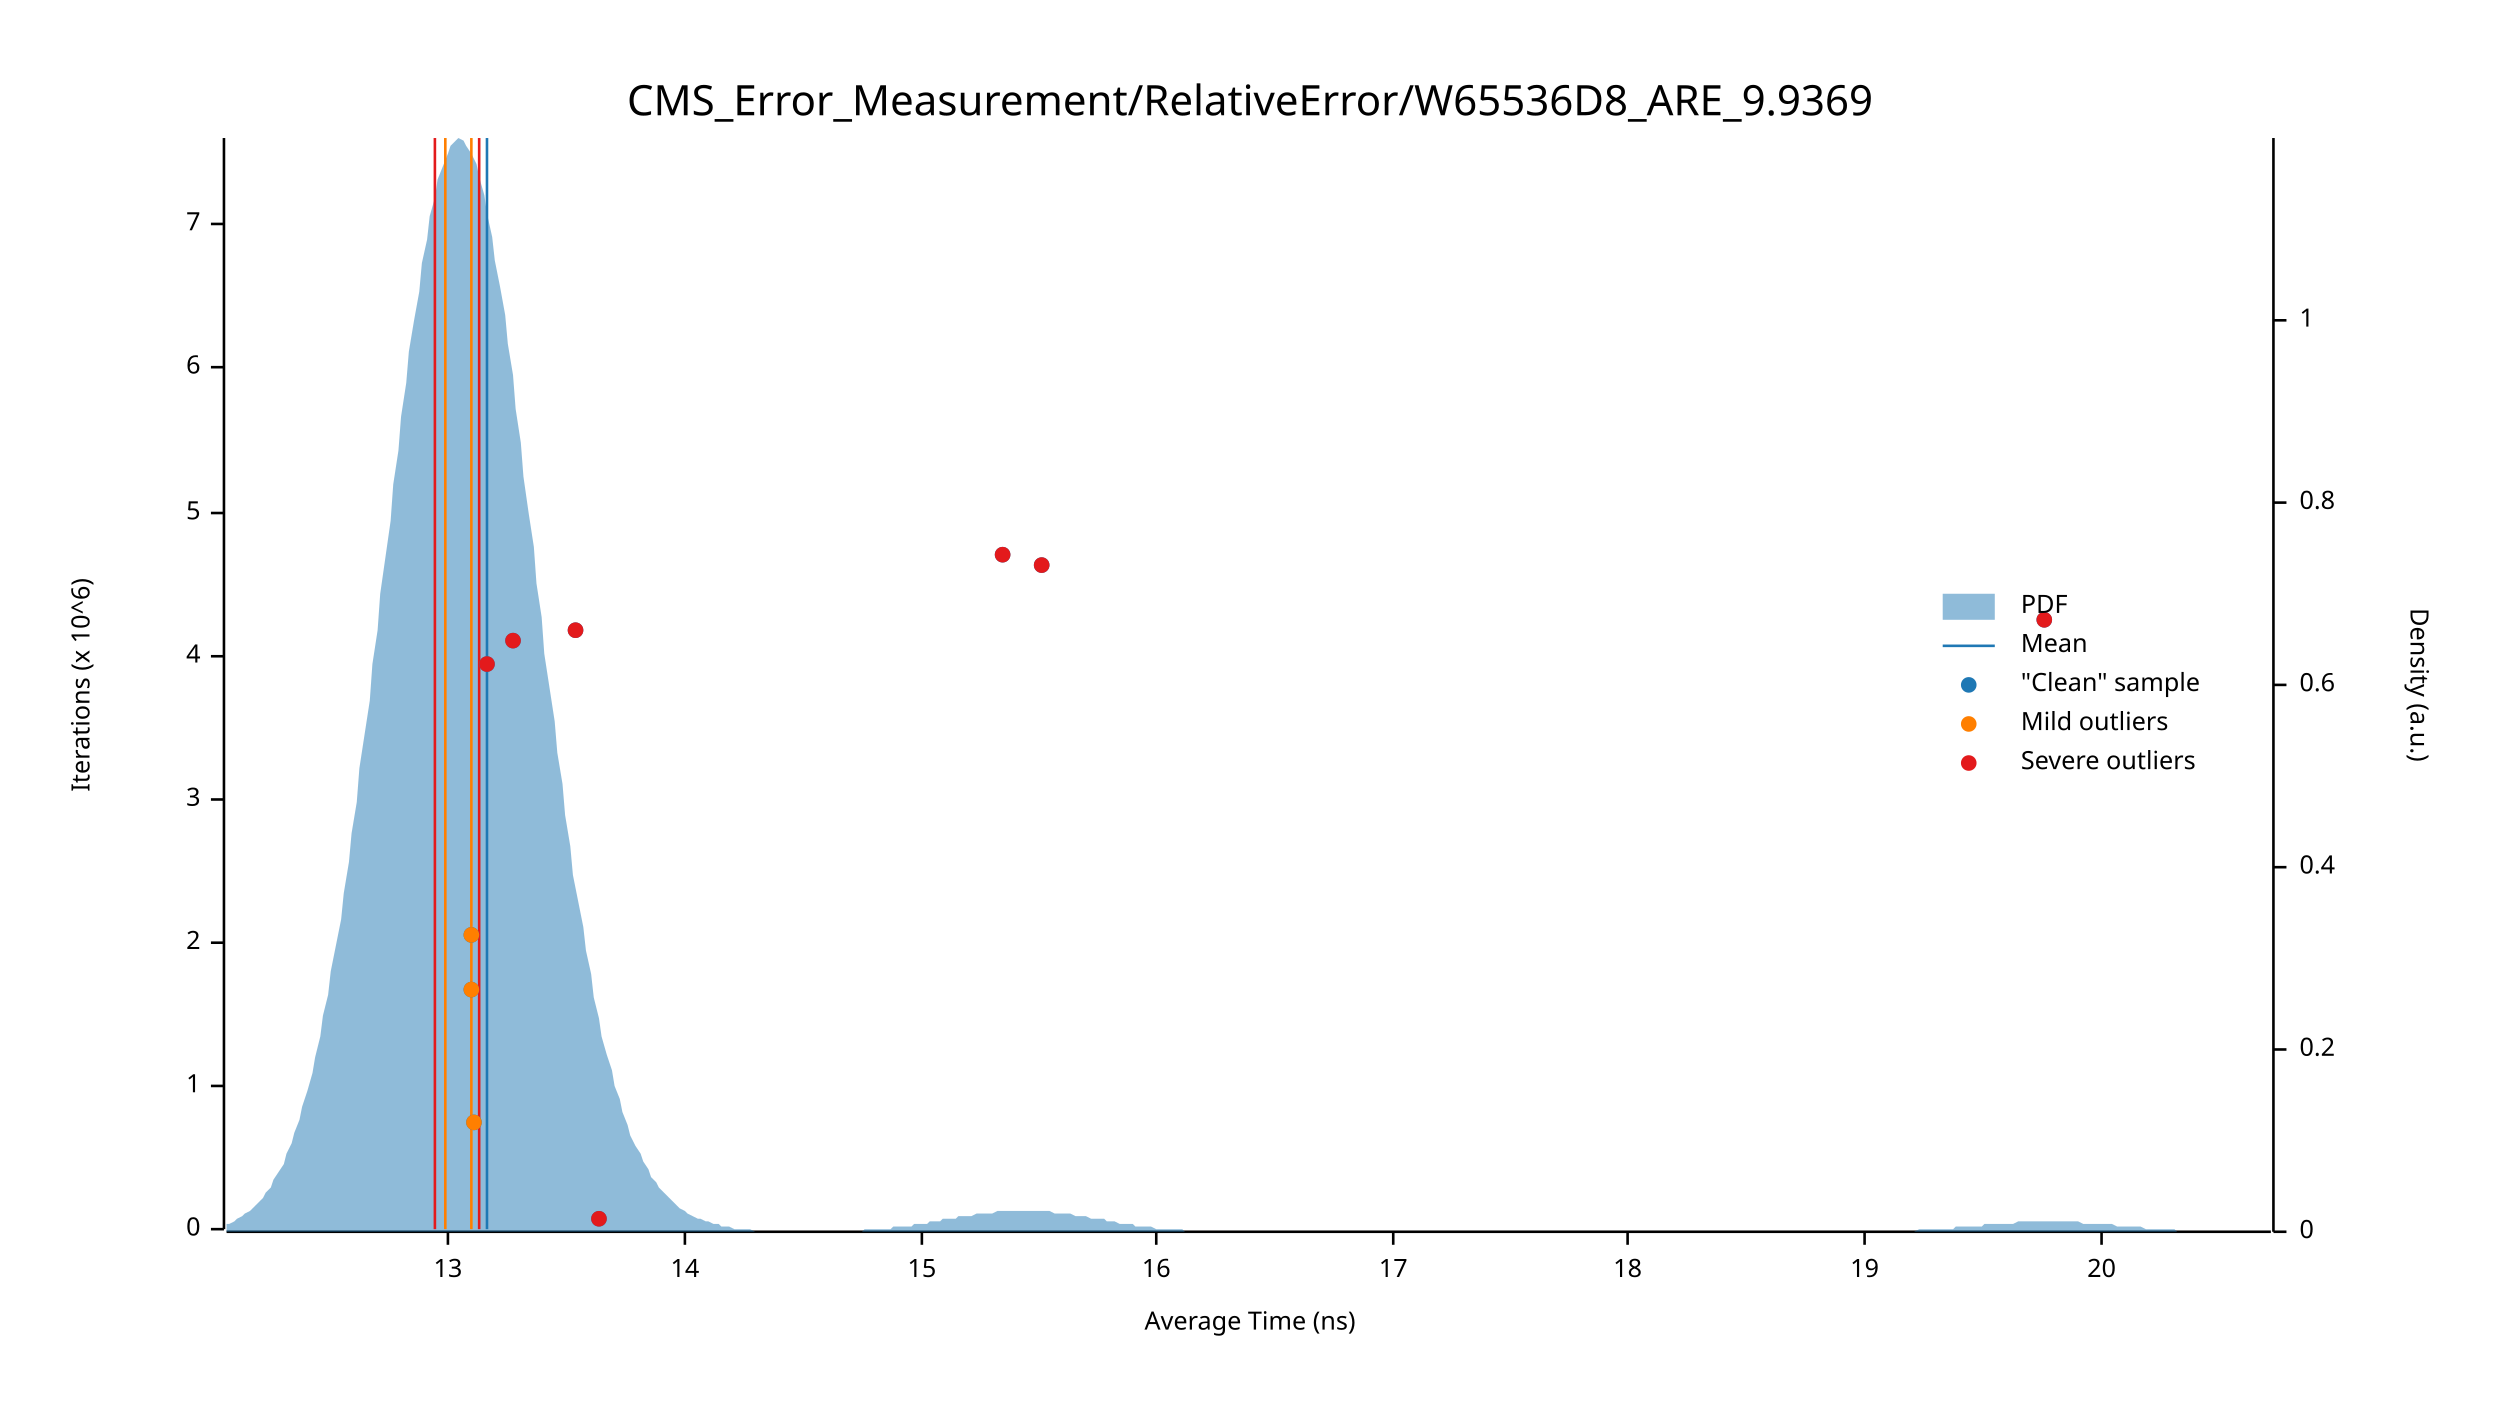
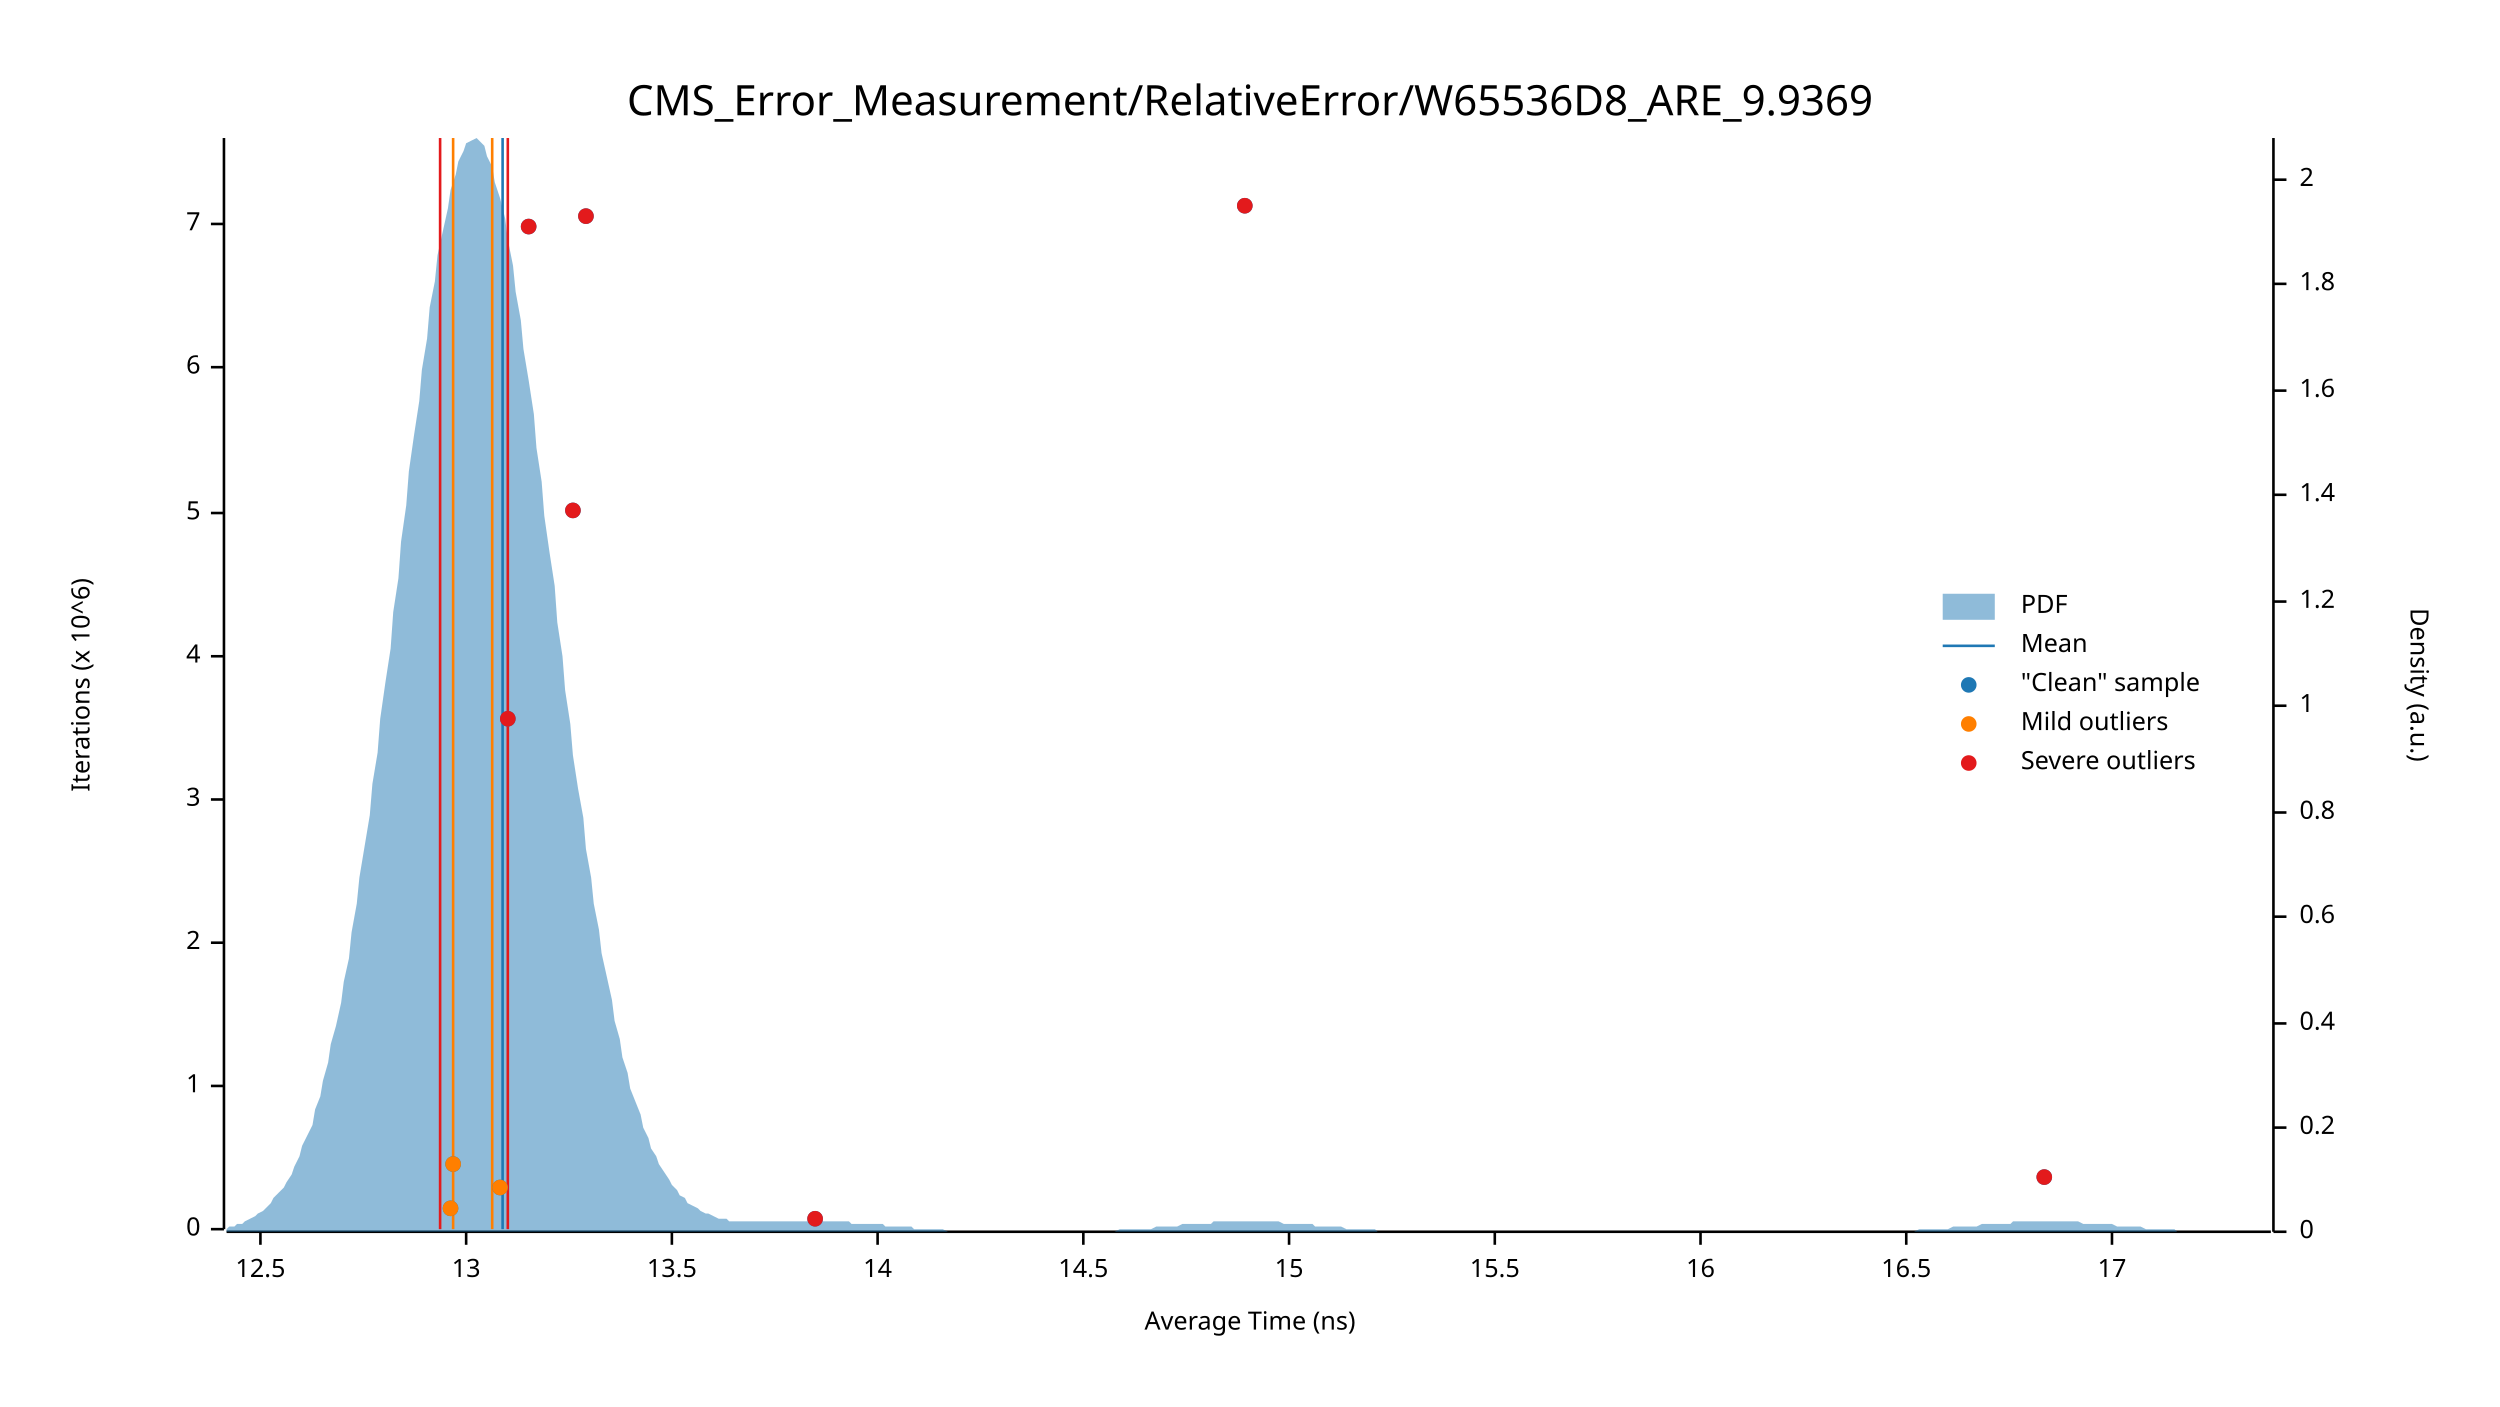
<svg xmlns="http://www.w3.org/2000/svg" width="960" height="540" viewBox="0 0 960 540">
  <text x="480" y="32" dy="0.76em" text-anchor="middle" font-family="sans-serif" font-size="16.129" opacity="1" fill="#000000">
CMS_Error_Measurement/RelativeError/W65536D8_ARE_9.9369
</text>
  <text x="27" y="263" dy="0.76em" text-anchor="middle" font-family="sans-serif" font-size="9.677" opacity="1" fill="#000000" transform="rotate(270, 27, 263)">
Iterations (x 10^6)
</text>
  <text x="480" y="513" dy="-0.5ex" text-anchor="middle" font-family="sans-serif" font-size="9.677" opacity="1" fill="#000000">
Average Time (ns)
</text>
  <polyline fill="none" opacity="1" stroke="#000000" stroke-width="1" points="86,53 86,472 " />
  <text x="77" y="472" dy="0.5ex" text-anchor="end" font-family="sans-serif" font-size="9.677" opacity="1" fill="#000000">
0
</text>
  <polyline fill="none" opacity="1" stroke="#000000" stroke-width="1" points="81,472 86,472 " />
  <text x="77" y="417" dy="0.5ex" text-anchor="end" font-family="sans-serif" font-size="9.677" opacity="1" fill="#000000">
1
</text>
  <polyline fill="none" opacity="1" stroke="#000000" stroke-width="1" points="81,417 86,417 " />
  <text x="77" y="362" dy="0.5ex" text-anchor="end" font-family="sans-serif" font-size="9.677" opacity="1" fill="#000000">
2
</text>
  <polyline fill="none" opacity="1" stroke="#000000" stroke-width="1" points="81,362 86,362 " />
  <text x="77" y="307" dy="0.5ex" text-anchor="end" font-family="sans-serif" font-size="9.677" opacity="1" fill="#000000">
3
</text>
  <polyline fill="none" opacity="1" stroke="#000000" stroke-width="1" points="81,307 86,307 " />
  <text x="77" y="252" dy="0.5ex" text-anchor="end" font-family="sans-serif" font-size="9.677" opacity="1" fill="#000000">
4
</text>
  <polyline fill="none" opacity="1" stroke="#000000" stroke-width="1" points="81,252 86,252 " />
  <text x="77" y="197" dy="0.5ex" text-anchor="end" font-family="sans-serif" font-size="9.677" opacity="1" fill="#000000">
5
</text>
  <polyline fill="none" opacity="1" stroke="#000000" stroke-width="1" points="81,197 86,197 " />
  <text x="77" y="141" dy="0.5ex" text-anchor="end" font-family="sans-serif" font-size="9.677" opacity="1" fill="#000000">
6
</text>
  <polyline fill="none" opacity="1" stroke="#000000" stroke-width="1" points="81,141 86,141 " />
  <text x="77" y="86" dy="0.5ex" text-anchor="end" font-family="sans-serif" font-size="9.677" opacity="1" fill="#000000">
7
</text>
  <polyline fill="none" opacity="1" stroke="#000000" stroke-width="1" points="81,86 86,86 " />
  <polyline fill="none" opacity="1" stroke="#000000" stroke-width="1" points="87,473 872,473 " />
-   <text x="172" y="483" dy="0.76em" text-anchor="middle" font-family="sans-serif" font-size="9.677" opacity="1" fill="#000000">
+   <text x="100" y="483" dy="0.76em" text-anchor="middle" font-family="sans-serif" font-size="9.677" opacity="1" fill="#000000">
+ 12.5
+ </text>
+   <polyline fill="none" opacity="1" stroke="#000000" stroke-width="1" points="100,473 100,478 " />
+   <text x="179" y="483" dy="0.76em" text-anchor="middle" font-family="sans-serif" font-size="9.677" opacity="1" fill="#000000">
13
</text>
-   <polyline fill="none" opacity="1" stroke="#000000" stroke-width="1" points="172,473 172,478 " />
-   <text x="263" y="483" dy="0.76em" text-anchor="middle" font-family="sans-serif" font-size="9.677" opacity="1" fill="#000000">
+   <polyline fill="none" opacity="1" stroke="#000000" stroke-width="1" points="179,473 179,478 " />
+   <text x="258" y="483" dy="0.76em" text-anchor="middle" font-family="sans-serif" font-size="9.677" opacity="1" fill="#000000">
+ 13.5
+ </text>
+   <polyline fill="none" opacity="1" stroke="#000000" stroke-width="1" points="258,473 258,478 " />
+   <text x="337" y="483" dy="0.76em" text-anchor="middle" font-family="sans-serif" font-size="9.677" opacity="1" fill="#000000">
14
</text>
-   <polyline fill="none" opacity="1" stroke="#000000" stroke-width="1" points="263,473 263,478 " />
-   <text x="354" y="483" dy="0.76em" text-anchor="middle" font-family="sans-serif" font-size="9.677" opacity="1" fill="#000000">
+   <polyline fill="none" opacity="1" stroke="#000000" stroke-width="1" points="337,473 337,478 " />
+   <text x="416" y="483" dy="0.76em" text-anchor="middle" font-family="sans-serif" font-size="9.677" opacity="1" fill="#000000">
+ 14.5
+ </text>
+   <polyline fill="none" opacity="1" stroke="#000000" stroke-width="1" points="416,473 416,478 " />
+   <text x="495" y="483" dy="0.76em" text-anchor="middle" font-family="sans-serif" font-size="9.677" opacity="1" fill="#000000">
15
</text>
-   <polyline fill="none" opacity="1" stroke="#000000" stroke-width="1" points="354,473 354,478 " />
-   <text x="444" y="483" dy="0.76em" text-anchor="middle" font-family="sans-serif" font-size="9.677" opacity="1" fill="#000000">
+   <polyline fill="none" opacity="1" stroke="#000000" stroke-width="1" points="495,473 495,478 " />
+   <text x="574" y="483" dy="0.76em" text-anchor="middle" font-family="sans-serif" font-size="9.677" opacity="1" fill="#000000">
+ 15.5
+ </text>
+   <polyline fill="none" opacity="1" stroke="#000000" stroke-width="1" points="574,473 574,478 " />
+   <text x="653" y="483" dy="0.76em" text-anchor="middle" font-family="sans-serif" font-size="9.677" opacity="1" fill="#000000">
16
</text>
-   <polyline fill="none" opacity="1" stroke="#000000" stroke-width="1" points="444,473 444,478 " />
-   <text x="535" y="483" dy="0.76em" text-anchor="middle" font-family="sans-serif" font-size="9.677" opacity="1" fill="#000000">
+   <polyline fill="none" opacity="1" stroke="#000000" stroke-width="1" points="653,473 653,478 " />
+   <text x="732" y="483" dy="0.76em" text-anchor="middle" font-family="sans-serif" font-size="9.677" opacity="1" fill="#000000">
+ 16.5
+ </text>
+   <polyline fill="none" opacity="1" stroke="#000000" stroke-width="1" points="732,473 732,478 " />
+   <text x="811" y="483" dy="0.76em" text-anchor="middle" font-family="sans-serif" font-size="9.677" opacity="1" fill="#000000">
17
</text>
-   <polyline fill="none" opacity="1" stroke="#000000" stroke-width="1" points="535,473 535,478 " />
-   <text x="625" y="483" dy="0.76em" text-anchor="middle" font-family="sans-serif" font-size="9.677" opacity="1" fill="#000000">
- 18
- </text>
-   <polyline fill="none" opacity="1" stroke="#000000" stroke-width="1" points="625,473 625,478 " />
-   <text x="716" y="483" dy="0.76em" text-anchor="middle" font-family="sans-serif" font-size="9.677" opacity="1" fill="#000000">
- 19
- </text>
-   <polyline fill="none" opacity="1" stroke="#000000" stroke-width="1" points="716,473 716,478 " />
-   <text x="807" y="483" dy="0.76em" text-anchor="middle" font-family="sans-serif" font-size="9.677" opacity="1" fill="#000000">
- 20
- </text>
-   <polyline fill="none" opacity="1" stroke="#000000" stroke-width="1" points="807,473 807,478 " />
+   <polyline fill="none" opacity="1" stroke="#000000" stroke-width="1" points="811,473 811,478 " />
  <text x="933" y="263" dy="0.76em" text-anchor="middle" font-family="sans-serif" font-size="9.677" opacity="1" fill="#000000" transform="rotate(90, 933, 263)">
Density (a.u.)
</text>
  <polyline fill="none" opacity="1" stroke="#000000" stroke-width="1" points="873,53 873,473 " />
  <text x="883" y="473" dy="0.5ex" text-anchor="start" font-family="sans-serif" font-size="9.677" opacity="1" fill="#000000">
0
</text>
  <polyline fill="none" opacity="1" stroke="#000000" stroke-width="1" points="873,473 878,473 " />
-   <text x="883" y="403" dy="0.5ex" text-anchor="start" font-family="sans-serif" font-size="9.677" opacity="1" fill="#000000">
+   <text x="883" y="433" dy="0.5ex" text-anchor="start" font-family="sans-serif" font-size="9.677" opacity="1" fill="#000000">
0.2
</text>
-   <polyline fill="none" opacity="1" stroke="#000000" stroke-width="1" points="873,403 878,403 " />
-   <text x="883" y="333" dy="0.5ex" text-anchor="start" font-family="sans-serif" font-size="9.677" opacity="1" fill="#000000">
+   <polyline fill="none" opacity="1" stroke="#000000" stroke-width="1" points="873,433 878,433 " />
+   <text x="883" y="393" dy="0.5ex" text-anchor="start" font-family="sans-serif" font-size="9.677" opacity="1" fill="#000000">
0.4
</text>
-   <polyline fill="none" opacity="1" stroke="#000000" stroke-width="1" points="873,333 878,333 " />
-   <text x="883" y="263" dy="0.5ex" text-anchor="start" font-family="sans-serif" font-size="9.677" opacity="1" fill="#000000">
+   <polyline fill="none" opacity="1" stroke="#000000" stroke-width="1" points="873,393 878,393 " />
+   <text x="883" y="352" dy="0.5ex" text-anchor="start" font-family="sans-serif" font-size="9.677" opacity="1" fill="#000000">
0.6
</text>
-   <polyline fill="none" opacity="1" stroke="#000000" stroke-width="1" points="873,263 878,263 " />
-   <text x="883" y="193" dy="0.5ex" text-anchor="start" font-family="sans-serif" font-size="9.677" opacity="1" fill="#000000">
+   <polyline fill="none" opacity="1" stroke="#000000" stroke-width="1" points="873,352 878,352 " />
+   <text x="883" y="312" dy="0.5ex" text-anchor="start" font-family="sans-serif" font-size="9.677" opacity="1" fill="#000000">
0.8
</text>
-   <polyline fill="none" opacity="1" stroke="#000000" stroke-width="1" points="873,193 878,193 " />
-   <text x="883" y="123" dy="0.5ex" text-anchor="start" font-family="sans-serif" font-size="9.677" opacity="1" fill="#000000">
+   <polyline fill="none" opacity="1" stroke="#000000" stroke-width="1" points="873,312 878,312 " />
+   <text x="883" y="271" dy="0.5ex" text-anchor="start" font-family="sans-serif" font-size="9.677" opacity="1" fill="#000000">
1
</text>
-   <polyline fill="none" opacity="1" stroke="#000000" stroke-width="1" points="873,123 878,123 " />
-   <polygon opacity="0.5" fill="#1F78B4" points="87,470 88,470 90,469 91,468 93,467 94,466 96,465 98,463 99,462 101,460 102,458 104,456 105,453 107,450 109,447 110,443 112,439 113,435 115,430 116,425 118,419 120,412 121,406 123,398 124,390 126,382 127,373 129,363 131,353 132,343 134,331 135,320 137,308 138,295 140,282 142,269 143,255 145,242 146,228 148,214 150,200 151,186 153,173 154,160 156,147 157,135 159,123 161,112 162,101 164,92 165,83 167,76 168,69 170,64 172,59 173,56 175,54 176,53 178,54 179,56 181,59 183,63 184,68 186,75 187,82 189,91 190,100 192,110 194,121 195,132 197,144 198,157 200,170 201,183 203,197 205,210 206,224 208,237 209,251 211,264 213,277 214,289 216,301 217,313 219,325 220,336 222,346 224,356 225,365 227,374 228,383 230,391 231,398 233,405 235,411 236,417 238,422 239,427 241,432 242,436 244,440 246,443 247,446 249,449 250,452 252,454 253,456 255,458 257,460 258,461 260,463 261,464 263,465 264,466 266,467 268,468 269,468 271,469 272,469 274,470 276,470 277,471 279,471 280,471 282,472 283,472 285,472 287,472 288,472 290,473 291,473 293,473 294,473 296,473 298,473 299,473 301,473 302,473 304,473 305,473 307,473 309,473 310,473 312,473 313,473 315,473 316,473 318,473 320,473 321,473 323,473 324,473 326,473 327,473 329,473 331,473 332,472 334,472 335,472 337,472 339,472 340,472 342,472 343,471 345,471 346,471 348,471 350,471 351,470 353,470 354,470 356,470 357,469 359,469 361,469 362,468 364,468 365,468 367,468 368,467 370,467 372,467 373,467 375,466 376,466 378,466 379,466 381,466 383,465 384,465 386,465 387,465 389,465 391,465 392,465 394,465 395,465 397,465 398,465 400,465 402,465 403,465 405,466 406,466 408,466 409,466 411,466 413,467 414,467 416,467 417,467 419,468 420,468 422,468 424,468 425,469 427,469 428,469 430,470 431,470 433,470 435,470 436,471 438,471 439,471 441,471 442,471 444,472 446,472 447,472 449,472 450,472 452,472 454,472 455,473 457,473 458,473 460,473 461,473 463,473 465,473 466,473 468,473 469,473 471,473 472,473 474,473 476,473 477,473 479,473 480,473 482,473 483,473 485,473 487,473 488,473 490,473 491,473 493,473 494,473 496,473 498,473 499,473 501,473 502,473 504,473 505,473 507,473 509,473 510,473 512,473 513,473 515,473 517,473 518,473 520,473 521,473 523,473 524,473 526,473 528,473 529,473 531,473 532,473 534,473 535,473 537,473 539,473 540,473 542,473 543,473 545,473 546,473 548,473 550,473 551,473 553,473 554,473 556,473 557,473 559,473 561,473 562,473 564,473 565,473 567,473 568,473 570,473 572,473 573,473 575,473 576,473 578,473 580,473 581,473 583,473 584,473 586,473 587,473 589,473 591,473 592,473 594,473 595,473 597,473 598,473 600,473 602,473 603,473 605,473 606,473 608,473 609,473 611,473 613,473 614,473 616,473 617,473 619,473 620,473 622,473 624,473 625,473 627,473 628,473 630,473 632,473 633,473 635,473 636,473 638,473 639,473 641,473 643,473 644,473 646,473 647,473 649,473 650,473 652,473 654,473 655,473 657,473 658,473 660,473 661,473 663,473 665,473 666,473 668,473 669,473 671,473 672,473 674,473 676,473 677,473 679,473 680,473 682,473 683,473 685,473 687,473 688,473 690,473 691,473 693,473 695,473 696,473 698,473 699,473 701,473 702,473 704,473 706,473 707,473 709,473 710,473 712,473 713,473 715,473 717,473 718,473 720,473 721,473 723,473 724,473 726,473 728,473 729,473 731,473 732,473 734,473 735,473 737,472 739,472 740,472 742,472 743,472 745,472 746,472 748,472 750,472 751,471 753,471 754,471 756,471 758,471 759,471 761,471 762,470 764,470 765,470 767,470 769,470 770,470 772,470 773,470 775,469 776,469 778,469 780,469 781,469 783,469 784,469 786,469 787,469 789,469 791,469 792,469 794,469 795,469 797,469 798,469 800,470 802,470 803,470 805,470 806,470 808,470 809,470 811,470 813,471 814,471 816,471 817,471 819,471 821,471 822,471 824,472 825,472 827,472 828,472 830,472 832,472 833,472 835,472 836,473 838,473 839,473 841,473 843,473 844,473 846,473 847,473 849,473 850,473 852,473 854,473 855,473 857,473 858,473 860,473 861,473 863,473 865,473 866,473 868,473 869,473 871,473 873,473 873,473 87,473 " />
-   <polyline fill="none" opacity="1" stroke="#1F78B4" stroke-width="1" points="187,472 187,53 " />
-   <polyline fill="none" opacity="1" stroke="#FF7F00" stroke-width="1" points="171,472 171,53 " />
-   <polyline fill="none" opacity="1" stroke="#FF7F00" stroke-width="1" points="181,472 181,53 " />
-   <polyline fill="none" opacity="1" stroke="#E31A1C" stroke-width="1" points="167,472 167,53 " />
-   <polyline fill="none" opacity="1" stroke="#E31A1C" stroke-width="1" points="184,472 184,53 " />
-   <circle cx="230" cy="468" r="3" opacity="1" fill="#1F78B4" stroke="none" stroke-width="1" />
-   <circle cx="182" cy="431" r="3" opacity="1" fill="#1F78B4" stroke="none" stroke-width="1" />
-   <circle cx="181" cy="380" r="3" opacity="1" fill="#1F78B4" stroke="none" stroke-width="1" />
-   <circle cx="181" cy="359" r="3" opacity="1" fill="#1F78B4" stroke="none" stroke-width="1" />
-   <circle cx="187" cy="255" r="3" opacity="1" fill="#1F78B4" stroke="none" stroke-width="1" />
-   <circle cx="197" cy="246" r="3" opacity="1" fill="#1F78B4" stroke="none" stroke-width="1" />
-   <circle cx="221" cy="242" r="3" opacity="1" fill="#1F78B4" stroke="none" stroke-width="1" />
-   <circle cx="785" cy="238" r="3" opacity="1" fill="#1F78B4" stroke="none" stroke-width="1" />
-   <circle cx="400" cy="217" r="3" opacity="1" fill="#1F78B4" stroke="none" stroke-width="1" />
-   <circle cx="385" cy="213" r="3" opacity="1" fill="#1F78B4" stroke="none" stroke-width="1" />
-   <circle cx="182" cy="431" r="3" opacity="1" fill="#FF7F00" stroke="none" stroke-width="1" />
-   <circle cx="181" cy="380" r="3" opacity="1" fill="#FF7F00" stroke="none" stroke-width="1" />
-   <circle cx="181" cy="359" r="3" opacity="1" fill="#FF7F00" stroke="none" stroke-width="1" />
-   <circle cx="230" cy="468" r="3" opacity="1" fill="#E31A1C" stroke="none" stroke-width="1" />
-   <circle cx="187" cy="255" r="3" opacity="1" fill="#E31A1C" stroke="none" stroke-width="1" />
-   <circle cx="197" cy="246" r="3" opacity="1" fill="#E31A1C" stroke="none" stroke-width="1" />
-   <circle cx="221" cy="242" r="3" opacity="1" fill="#E31A1C" stroke="none" stroke-width="1" />
-   <circle cx="785" cy="238" r="3" opacity="1" fill="#E31A1C" stroke="none" stroke-width="1" />
-   <circle cx="400" cy="217" r="3" opacity="1" fill="#E31A1C" stroke="none" stroke-width="1" />
-   <circle cx="385" cy="213" r="3" opacity="1" fill="#E31A1C" stroke="none" stroke-width="1" />
+   <polyline fill="none" opacity="1" stroke="#000000" stroke-width="1" points="873,271 878,271 " />
+   <text x="883" y="231" dy="0.5ex" text-anchor="start" font-family="sans-serif" font-size="9.677" opacity="1" fill="#000000">
+ 1.2
+ </text>
+   <polyline fill="none" opacity="1" stroke="#000000" stroke-width="1" points="873,231 878,231 " />
+   <text x="883" y="190" dy="0.5ex" text-anchor="start" font-family="sans-serif" font-size="9.677" opacity="1" fill="#000000">
+ 1.4
+ </text>
+   <polyline fill="none" opacity="1" stroke="#000000" stroke-width="1" points="873,190 878,190 " />
+   <text x="883" y="150" dy="0.5ex" text-anchor="start" font-family="sans-serif" font-size="9.677" opacity="1" fill="#000000">
+ 1.6
+ </text>
+   <polyline fill="none" opacity="1" stroke="#000000" stroke-width="1" points="873,150 878,150 " />
+   <text x="883" y="109" dy="0.5ex" text-anchor="start" font-family="sans-serif" font-size="9.677" opacity="1" fill="#000000">
+ 1.8
+ </text>
+   <polyline fill="none" opacity="1" stroke="#000000" stroke-width="1" points="873,109 878,109 " />
+   <text x="883" y="69" dy="0.5ex" text-anchor="start" font-family="sans-serif" font-size="9.677" opacity="1" fill="#000000">
+ 2
+ </text>
+   <polyline fill="none" opacity="1" stroke="#000000" stroke-width="1" points="873,69 878,69 " />
+   <polygon opacity="0.5" fill="#1F78B4" points="87,472 88,471 90,471 91,470 93,470 94,469 96,468 98,467 99,466 101,465 102,464 104,462 105,460 107,458 109,456 110,454 112,451 113,448 115,444 116,440 118,436 120,432 121,426 123,421 124,415 126,408 127,401 129,394 131,385 132,377 134,368 135,358 137,347 138,337 140,325 142,313 143,301 145,289 146,276 148,262 150,249 151,235 153,222 154,208 156,194 157,181 159,167 161,154 162,142 164,130 165,118 167,108 168,98 170,89 172,80 173,73 175,67 176,62 178,58 179,55 181,54 183,53 184,54 186,56 187,60 189,64 190,70 192,76 194,84 195,92 197,102 198,112 200,123 201,134 203,146 205,159 206,172 208,185 209,198 211,212 213,225 214,239 216,252 217,265 219,278 220,290 222,303 224,314 225,326 227,337 228,347 230,357 231,366 233,375 235,384 236,392 238,399 239,406 241,412 242,418 244,423 246,428 247,433 249,437 250,441 252,444 253,447 255,450 257,453 258,455 260,457 261,459 263,460 264,462 266,463 268,464 269,465 271,466 272,466 274,467 276,468 277,468 279,468 280,469 282,469 283,469 285,469 287,469 288,469 290,469 291,469 293,469 294,469 296,469 298,469 299,469 301,469 302,469 304,469 305,469 307,469 309,469 310,469 312,469 313,469 315,469 316,469 318,469 320,469 321,469 323,469 324,469 326,469 327,470 329,470 331,470 332,470 334,470 335,470 337,470 339,470 340,471 342,471 343,471 345,471 346,471 348,471 350,471 351,472 353,472 354,472 356,472 357,472 359,472 361,472 362,472 364,473 365,473 367,473 368,473 370,473 372,473 373,473 375,473 376,473 378,473 379,473 381,473 383,473 384,473 386,473 387,473 389,473 391,473 392,473 394,473 395,473 397,473 398,473 400,473 402,473 403,473 405,473 406,473 408,473 409,473 411,473 413,473 414,473 416,473 417,473 419,473 420,473 422,473 424,473 425,473 427,473 428,473 430,472 431,472 433,472 435,472 436,472 438,472 439,472 441,472 442,472 444,471 446,471 447,471 449,471 450,471 452,471 454,470 455,470 457,470 458,470 460,470 461,470 463,470 465,470 466,469 468,469 469,469 471,469 472,469 474,469 476,469 477,469 479,469 480,469 482,469 483,469 485,469 487,469 488,469 490,469 491,469 493,470 494,470 496,470 498,470 499,470 501,470 502,470 504,470 505,471 507,471 509,471 510,471 512,471 513,471 515,471 517,472 518,472 520,472 521,472 523,472 524,472 526,472 528,472 529,473 531,473 532,473 534,473 535,473 537,473 539,473 540,473 542,473 543,473 545,473 546,473 548,473 550,473 551,473 553,473 554,473 556,473 557,473 559,473 561,473 562,473 564,473 565,473 567,473 568,473 570,473 572,473 573,473 575,473 576,473 578,473 580,473 581,473 583,473 584,473 586,473 587,473 589,473 591,473 592,473 594,473 595,473 597,473 598,473 600,473 602,473 603,473 605,473 606,473 608,473 609,473 611,473 613,473 614,473 616,473 617,473 619,473 620,473 622,473 624,473 625,473 627,473 628,473 630,473 632,473 633,473 635,473 636,473 638,473 639,473 641,473 643,473 644,473 646,473 647,473 649,473 650,473 652,473 654,473 655,473 657,473 658,473 660,473 661,473 663,473 665,473 666,473 668,473 669,473 671,473 672,473 674,473 676,473 677,473 679,473 680,473 682,473 683,473 685,473 687,473 688,473 690,473 691,473 693,473 695,473 696,473 698,473 699,473 701,473 702,473 704,473 706,473 707,473 709,473 710,473 712,473 713,473 715,473 717,473 718,473 720,473 721,473 723,473 724,473 726,473 728,473 729,473 731,473 732,473 734,473 735,473 737,472 739,472 740,472 742,472 743,472 745,472 746,472 748,472 750,471 751,471 753,471 754,471 756,471 758,471 759,471 761,470 762,470 764,470 765,470 767,470 769,470 770,470 772,470 773,469 775,469 776,469 778,469 780,469 781,469 783,469 784,469 786,469 787,469 789,469 791,469 792,469 794,469 795,469 797,469 798,469 800,470 802,470 803,470 805,470 806,470 808,470 809,470 811,470 813,471 814,471 816,471 817,471 819,471 821,471 822,471 824,472 825,472 827,472 828,472 830,472 832,472 833,472 835,472 836,473 838,473 839,473 841,473 843,473 844,473 846,473 847,473 849,473 850,473 852,473 854,473 855,473 857,473 858,473 860,473 861,473 863,473 865,473 866,473 868,473 869,473 871,473 873,473 873,473 87,473 " />
+   <polyline fill="none" opacity="1" stroke="#1F78B4" stroke-width="1" points="193,472 193,53 " />
+   <polyline fill="none" opacity="1" stroke="#FF7F00" stroke-width="1" points="174,472 174,53 " />
+   <polyline fill="none" opacity="1" stroke="#FF7F00" stroke-width="1" points="189,472 189,53 " />
+   <polyline fill="none" opacity="1" stroke="#E31A1C" stroke-width="1" points="169,472 169,53 " />
+   <polyline fill="none" opacity="1" stroke="#E31A1C" stroke-width="1" points="195,472 195,53 " />
+   <circle cx="313" cy="468" r="3" opacity="1" fill="#1F78B4" stroke="none" stroke-width="1" />
+   <circle cx="173" cy="464" r="3" opacity="1" fill="#1F78B4" stroke="none" stroke-width="1" />
+   <circle cx="192" cy="456" r="3" opacity="1" fill="#1F78B4" stroke="none" stroke-width="1" />
+   <circle cx="785" cy="452" r="3" opacity="1" fill="#1F78B4" stroke="none" stroke-width="1" />
+   <circle cx="174" cy="447" r="3" opacity="1" fill="#1F78B4" stroke="none" stroke-width="1" />
+   <circle cx="195" cy="276" r="3" opacity="1" fill="#1F78B4" stroke="none" stroke-width="1" />
+   <circle cx="220" cy="196" r="3" opacity="1" fill="#1F78B4" stroke="none" stroke-width="1" />
+   <circle cx="203" cy="87" r="3" opacity="1" fill="#1F78B4" stroke="none" stroke-width="1" />
+   <circle cx="225" cy="83" r="3" opacity="1" fill="#1F78B4" stroke="none" stroke-width="1" />
+   <circle cx="478" cy="79" r="3" opacity="1" fill="#1F78B4" stroke="none" stroke-width="1" />
+   <circle cx="173" cy="464" r="3" opacity="1" fill="#FF7F00" stroke="none" stroke-width="1" />
+   <circle cx="192" cy="456" r="3" opacity="1" fill="#FF7F00" stroke="none" stroke-width="1" />
+   <circle cx="174" cy="447" r="3" opacity="1" fill="#FF7F00" stroke="none" stroke-width="1" />
+   <circle cx="313" cy="468" r="3" opacity="1" fill="#E31A1C" stroke="none" stroke-width="1" />
+   <circle cx="785" cy="452" r="3" opacity="1" fill="#E31A1C" stroke="none" stroke-width="1" />
+   <circle cx="195" cy="276" r="3" opacity="1" fill="#E31A1C" stroke="none" stroke-width="1" />
+   <circle cx="220" cy="196" r="3" opacity="1" fill="#E31A1C" stroke="none" stroke-width="1" />
+   <circle cx="203" cy="87" r="3" opacity="1" fill="#E31A1C" stroke="none" stroke-width="1" />
+   <circle cx="225" cy="83" r="3" opacity="1" fill="#E31A1C" stroke="none" stroke-width="1" />
+   <circle cx="478" cy="79" r="3" opacity="1" fill="#E31A1C" stroke="none" stroke-width="1" />
  <text x="776" y="228" dy="0.76em" text-anchor="start" font-family="sans-serif" font-size="9.677" opacity="1" fill="#000000">
PDF
</text>
  <text x="776" y="243" dy="0.76em" text-anchor="start" font-family="sans-serif" font-size="9.677" opacity="1" fill="#000000">
Mean
</text>
  <text x="776" y="258" dy="0.76em" text-anchor="start" font-family="sans-serif" font-size="9.677" opacity="1" fill="#000000">
"Clean" sample
</text>
  <text x="776" y="273" dy="0.76em" text-anchor="start" font-family="sans-serif" font-size="9.677" opacity="1" fill="#000000">
Mild outliers
</text>
  <text x="776" y="288" dy="0.76em" text-anchor="start" font-family="sans-serif" font-size="9.677" opacity="1" fill="#000000">
Severe outliers
</text>
  <rect x="746" y="228" width="20" height="10" opacity="0.5" fill="#1F78B4" stroke="none" />
  <polyline fill="none" opacity="1" stroke="#1F78B4" stroke-width="1" points="746,248 766,248 " />
  <circle cx="756" cy="263" r="3" opacity="1" fill="#1F78B4" stroke="none" stroke-width="1" />
  <circle cx="756" cy="278" r="3" opacity="1" fill="#FF7F00" stroke="none" stroke-width="1" />
  <circle cx="756" cy="293" r="3" opacity="1" fill="#E31A1C" stroke="none" stroke-width="1" />
</svg>
